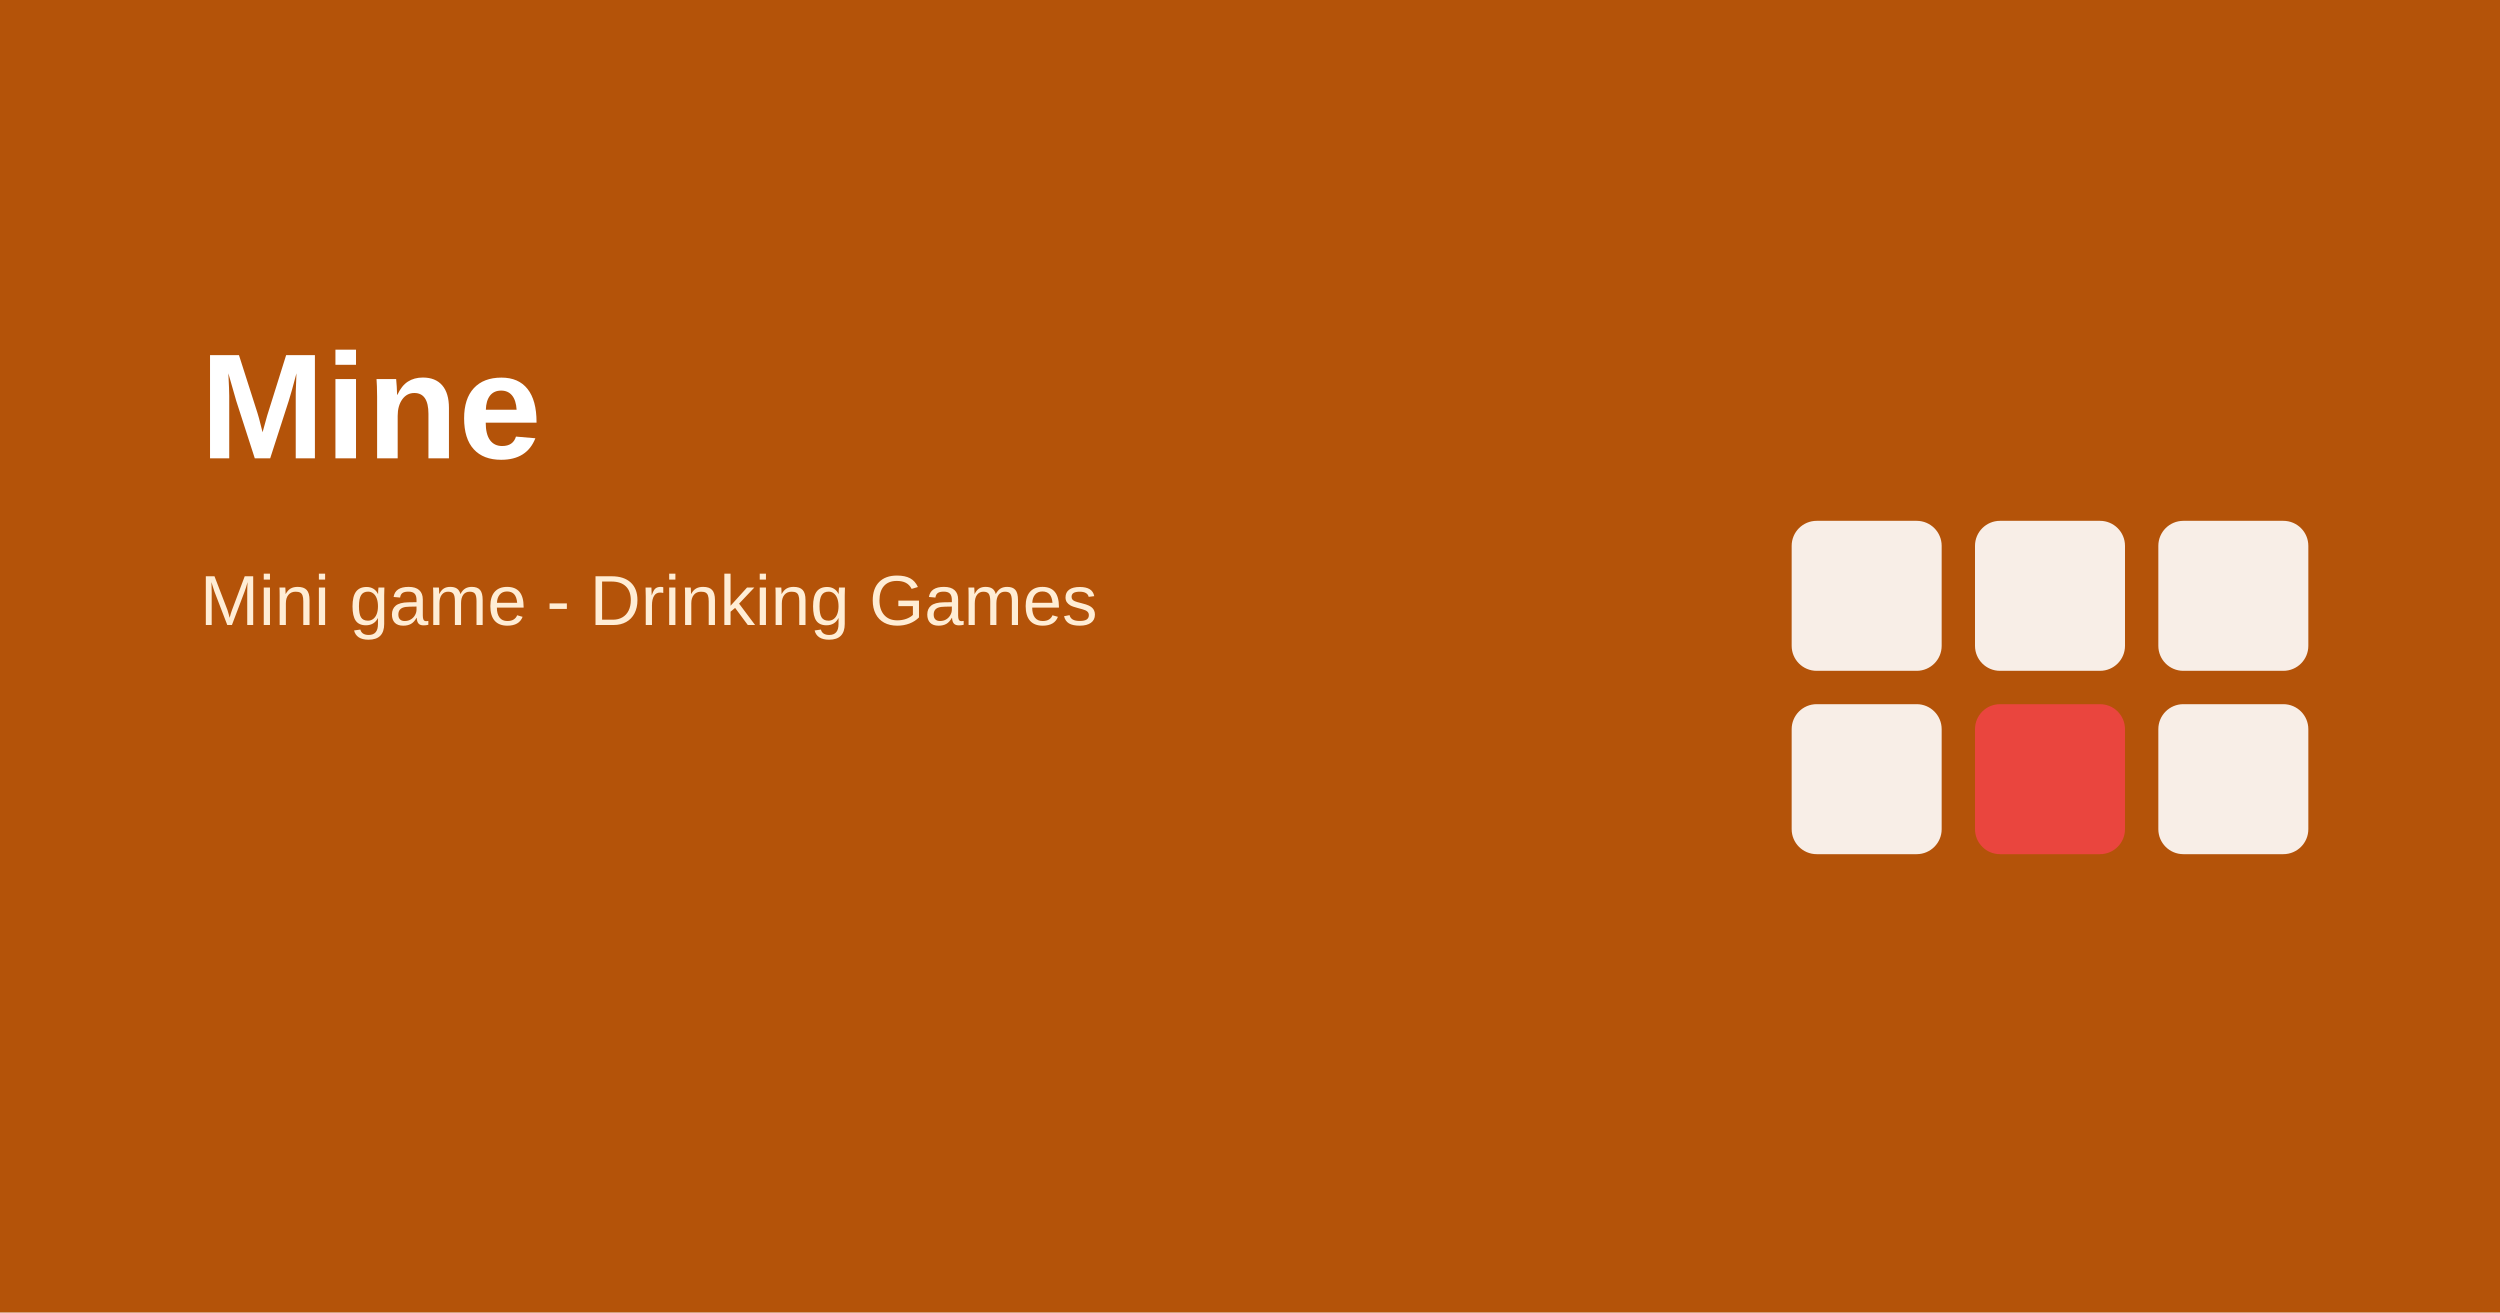
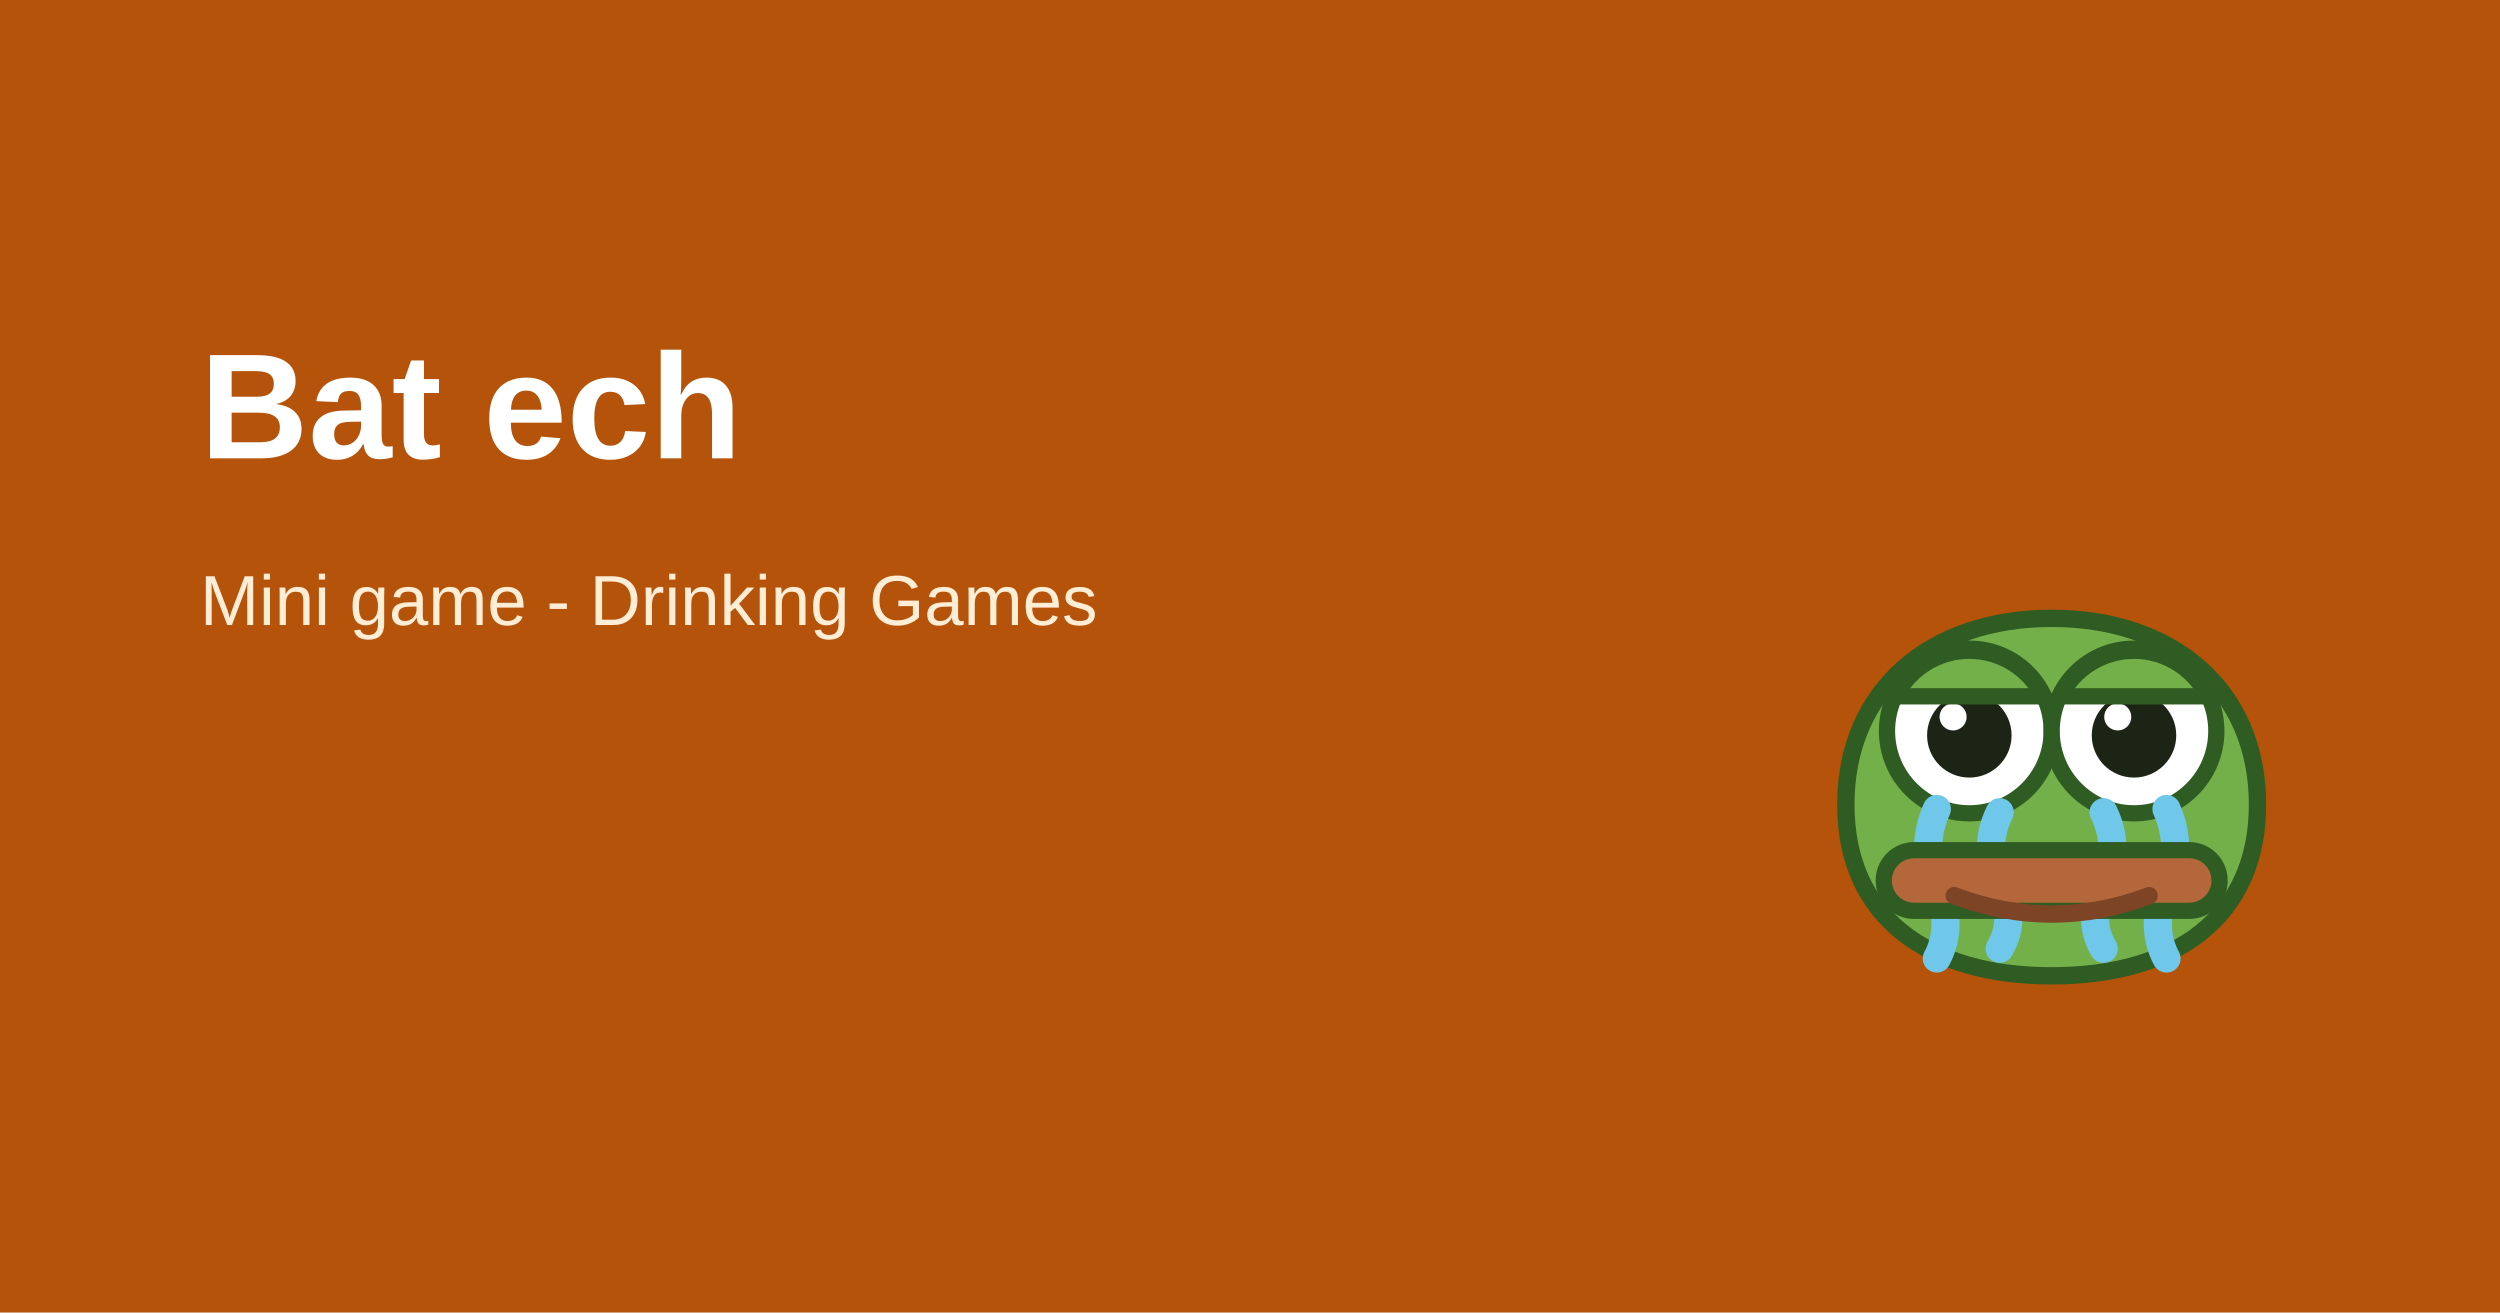
- <svg xmlns="http://www.w3.org/2000/svg" viewBox="0 0 1200 630" role="img" aria-label="Mine">
+ <svg xmlns="http://www.w3.org/2000/svg" viewBox="0 0 1200 630" role="img" aria-label="Bat ech">
  <rect width="1200" height="630" fill="#b45309" />
-   <text x="96" y="220" font-family="Segoe UI, Arial, sans-serif" font-size="72" font-weight="700" fill="#ffffff">Mine</text>
+   <text x="96" y="220" font-family="Segoe UI, Arial, sans-serif" font-size="72" font-weight="700" fill="#ffffff">Bat ech</text>
  <text x="96" y="300" font-family="Segoe UI, Arial, sans-serif" font-size="34" fill="#ffedd5">Mini game - Drinking Games</text>
-   <g fill="#ffffff" opacity="0.9">
-     <rect x="860" y="250" width="72" height="72" rx="12" />
-     <rect x="948" y="250" width="72" height="72" rx="12" />
-     <rect x="1036" y="250" width="72" height="72" rx="12" />
-     <rect x="860" y="338" width="72" height="72" rx="12" />
-     <rect x="948" y="338" width="72" height="72" rx="12" fill="#ef4444" />
-     <rect x="1036" y="338" width="72" height="72" rx="12" />
+   <g transform="translate(860 250) scale(5.2)">
+     <path fill="#74b04a" stroke="#2f5c22" stroke-width="1.6" d="M24 9c11.2 0 19 6.6 19 17.2C43 36.6 35.4 42 24 42S5 36.6 5 26.2C5 15.6 12.8 9 24 9Z" />
+     <circle fill="#ffffff" stroke="#2f5c22" stroke-width="1.5" cx="16.4" cy="19.4" r="7.6" />
+     <circle fill="#ffffff" stroke="#2f5c22" stroke-width="1.5" cx="31.6" cy="19.4" r="7.6" />
+     <circle fill="#1c2416" cx="16.4" cy="19.8" r="3.9" />
+     <circle fill="#1c2416" cx="31.6" cy="19.8" r="3.9" />
+     <circle fill="#ffffff" cx="14.9" cy="18.1" r="1.25" />
+     <circle fill="#ffffff" cx="30.1" cy="18.1" r="1.25" />
+     <path fill="#74b04a" stroke="#2f5c22" stroke-width="1.5" d="M9.6 16.2a7.6 7.6 0 0 1 13.6 0Z" />
+     <path fill="#74b04a" stroke="#2f5c22" stroke-width="1.5" d="M24.8 16.2a7.6 7.6 0 0 1 13.6 0Z" />
+     <g fill="none" stroke="#6fc7ea" stroke-width="2.6" stroke-linecap="round">
+       <path d="M13.4 26.6q-1.6 3.6 0 7.2t0 6.6" />
+       <path d="M19.2 26.9q-1.6 3.3 0 6.6t0 6" />
+       <path d="M28.8 26.9q1.6 3.3 0 6.6t0 6" />
+       <path d="M34.6 26.6q1.6 3.6 0 7.2t0 6.6" />
+     </g>
+     <rect fill="#b5673c" stroke="#2f5c22" stroke-width="1.5" x="8.5" y="30.4" width="31" height="5.6" rx="2.8" />
+     <path fill="none" stroke="#7d4426" stroke-width="1.6" stroke-linecap="round" d="M15 34.6q9 3.4 18 0" />
  </g>
</svg>
